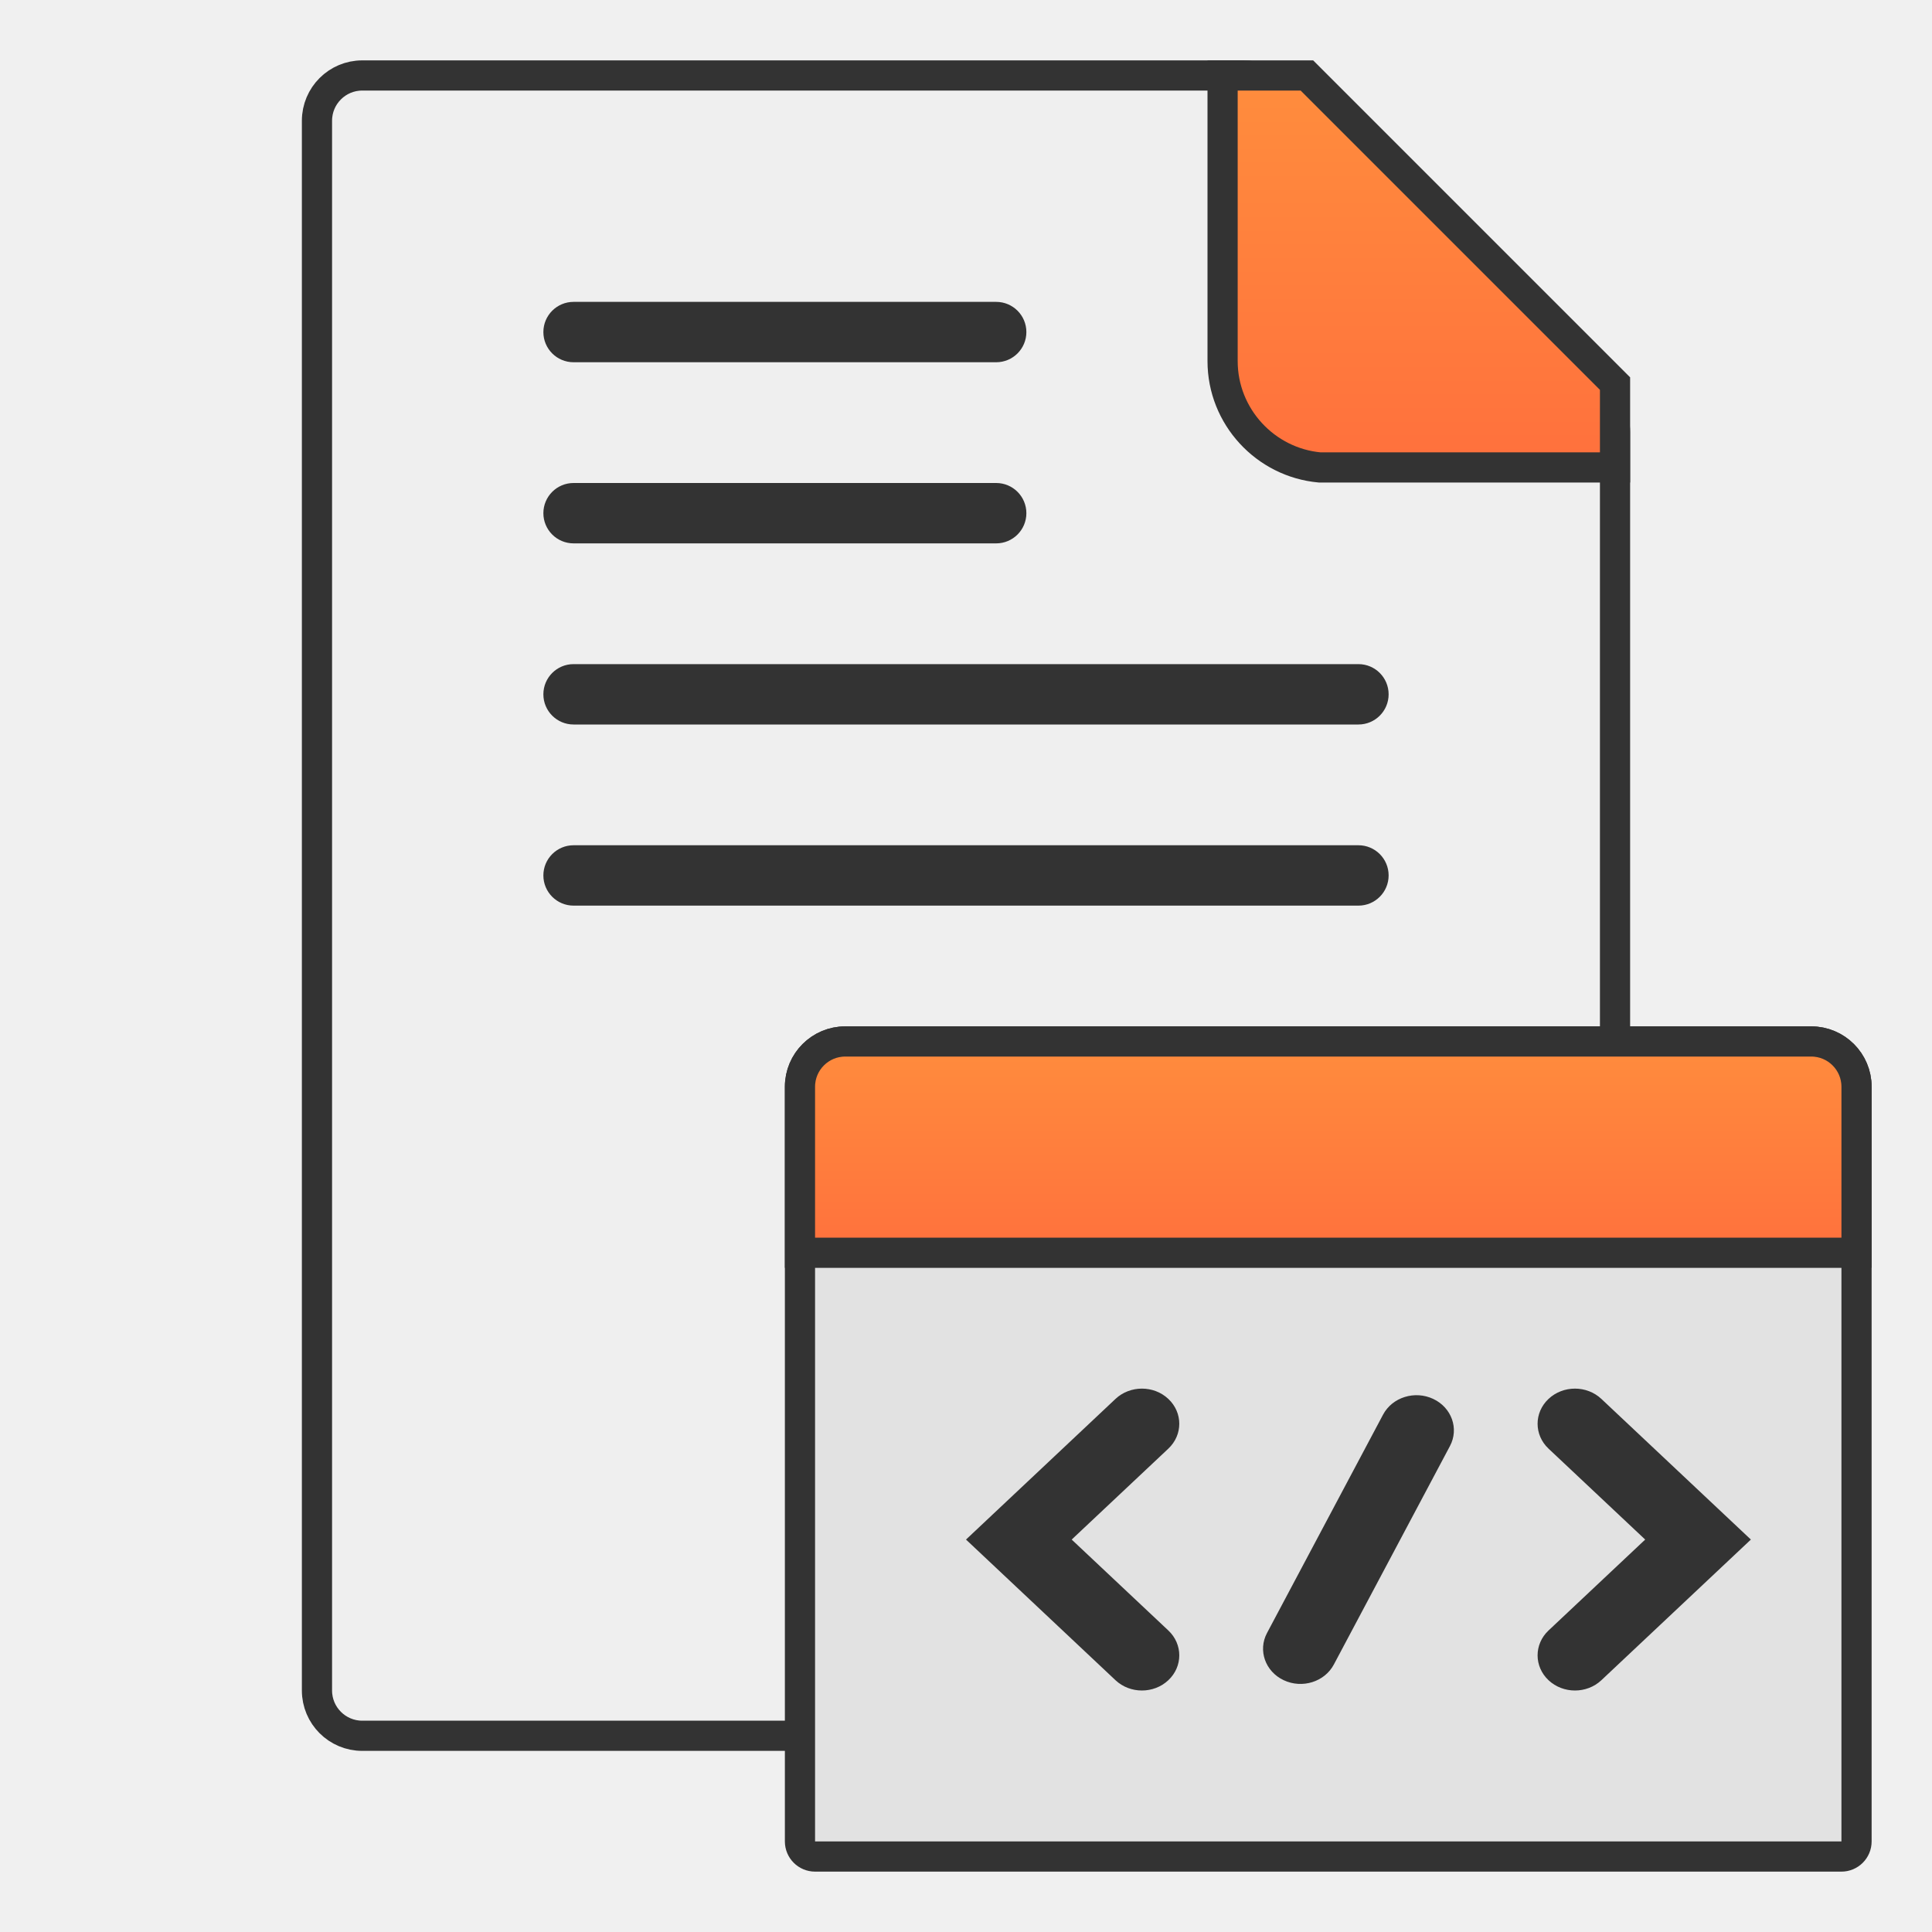
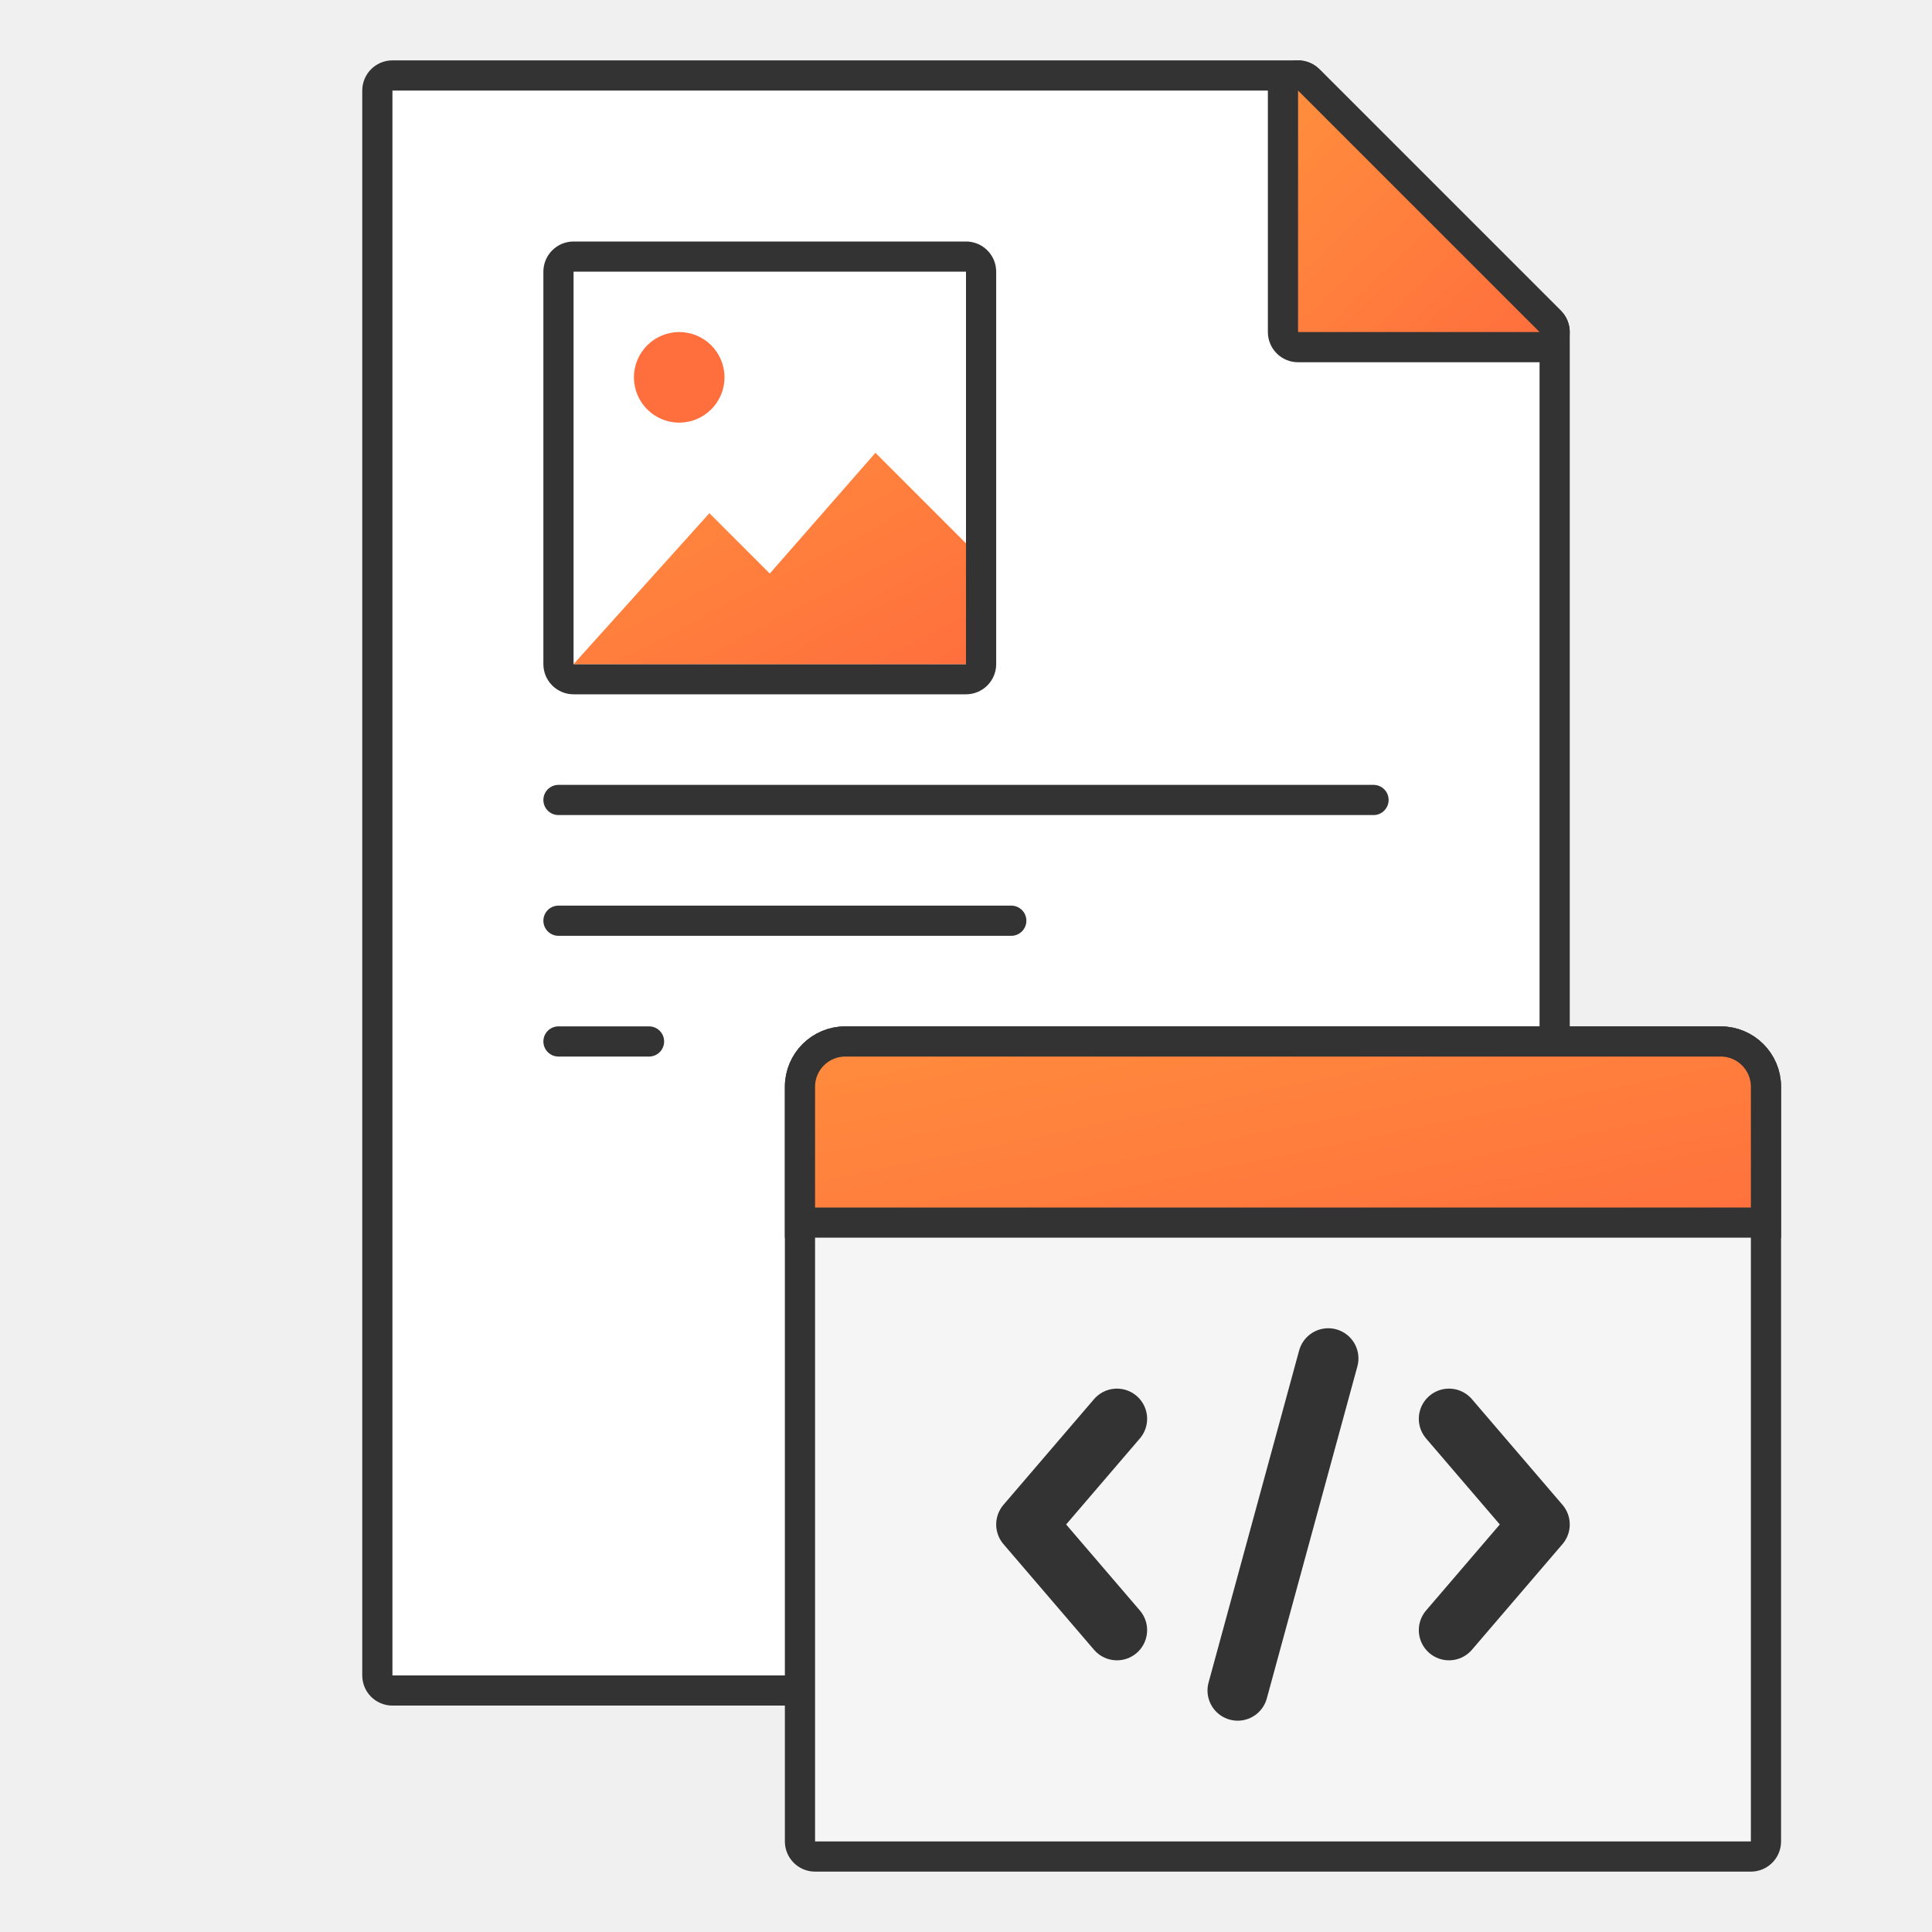
<svg xmlns="http://www.w3.org/2000/svg" width="64" height="64" viewBox="0 0 64 64" fill="none">
-   <path d="M53.5 56C53.5 56.828 52.828 57.5 52 57.5H12C11.172 57.5 10.5 56.828 10.5 56V4C10.5 3.172 11.172 2.5 12 2.5H41.199C41.584 2.5 41.955 2.649 42.234 2.915L53.036 13.225C53.332 13.508 53.5 13.9 53.5 14.31V56Z" fill="#EFEFEF" stroke="#333333" />
-   <path d="M40.5 11.962C40.5 13.801 41.919 15.322 43.719 15.485H44.042H53.5V12.707L43.293 2.5H40.5V11.962Z" fill="url(#paint0_linear_847_29308)" stroke="#333333" />
-   <rect x="18" y="10" width="16" height="2" rx="1" fill="#333333" />
-   <rect x="18" y="22" width="28" height="2" rx="1" fill="#333333" />
-   <rect x="18" y="28" width="28" height="2" rx="1" fill="#333333" />
-   <rect x="18" y="16" width="16" height="2" rx="1" fill="#333333" />
-   <path d="M26.5 36C26.5 35.172 27.172 34.5 28 34.5H60C60.828 34.5 61.5 35.172 61.5 36V61C61.5 61.276 61.276 61.5 61 61.5H27C26.724 61.5 26.5 61.276 26.5 61V36Z" fill="#E2E2E2" stroke="#333333" />
-   <path d="M26.5 36C26.5 35.172 27.172 34.5 28 34.5H60C60.828 34.5 61.5 35.172 61.5 36V41.5H26.5V36Z" fill="url(#paint1_linear_847_29308)" stroke="#333333" />
-   <path fill-rule="evenodd" clip-rule="evenodd" d="M51.297 55.659C50.814 55.205 50.814 54.466 51.297 54.012L54.499 51L51.297 47.988C50.814 47.533 50.814 46.795 51.297 46.341C51.78 45.886 52.565 45.886 53.048 46.341L58 51L53.048 55.659C52.565 56.114 51.78 56.114 51.297 55.659ZM36.952 55.659L32 51L36.952 46.341C37.435 45.886 38.22 45.886 38.703 46.341C39.186 46.795 39.186 47.533 38.703 47.988L35.501 51L38.703 54.012C39.186 54.466 39.186 55.205 38.703 55.659C38.22 56.114 37.435 56.114 36.952 55.659ZM41.971 54.096C41.665 54.671 41.914 55.372 42.525 55.659C43.137 55.947 43.881 55.714 44.186 55.138L48.031 47.903C48.337 47.328 48.089 46.629 47.478 46.341C46.866 46.053 46.122 46.286 45.816 46.861L41.971 54.096Z" fill="#333333" />
+   <path d="M12.5 55.5C12.5 55.633 12.553 55.76 12.646 55.854C12.74 55.947 12.867 56 13 56H51C51.276 56 51.5 55.776 51.5 55.5V11C51.5 10.867 51.447 10.74 51.354 10.646L43.354 2.646C43.26 2.553 43.133 2.5 43 2.5H13C12.724 2.5 12.5 2.724 12.5 3V55.5Z" fill="white" stroke="#333333" stroke-miterlimit="10" stroke-linecap="round" stroke-linejoin="round" />
+   <path d="M32.5 9C32.5 8.724 32.276 8.5 32 8.5H19C18.724 8.5 18.5 8.724 18.5 9V22C18.5 22.276 18.724 22.5 19 22.5H32C32.276 22.5 32.5 22.276 32.5 22V9Z" fill="white" stroke="#333333" stroke-miterlimit="10" stroke-linecap="round" stroke-linejoin="round" />
+   <path fill-rule="evenodd" clip-rule="evenodd" d="M32 22H19L23.5 17L25.5 19L29 15L32 18V22Z" fill="url(#paint0_linear_1696_7820)" />
+   <path d="M22.5 14C23.328 14 24 13.328 24 12.5C24 11.672 23.328 11 22.5 11C21.672 11 21 11.672 21 12.5C21 13.328 21.672 14 22.5 14Z" fill="#FF6F3D" />
+   <path d="M51 11.5C51.202 11.5 51.385 11.378 51.462 11.191C51.539 11.005 51.497 10.789 51.354 10.646L43.354 2.646C43.211 2.503 42.995 2.461 42.809 2.538C42.622 2.615 42.5 2.798 42.5 3V11C42.5 11.276 42.724 11.5 43 11.5H51Z" fill="url(#paint1_linear_1696_7820)" stroke="#333333" stroke-miterlimit="10" stroke-linecap="round" stroke-linejoin="round" />
+   <path d="M26.5 36C26.5 35.172 27.172 34.5 28 34.5H57C57.828 34.5 58.5 35.172 58.5 36V61C58.5 61.276 58.276 61.5 58 61.5H27C26.724 61.5 26.5 61.276 26.5 61V36Z" fill="#F5F5F5" stroke="#333333" />
+   <path d="M37 47L34 50.5L37 54" stroke="#333333" stroke-width="2" stroke-linecap="round" stroke-linejoin="round" />
+   <path d="M48 54L51 50.5L48 47" stroke="#333333" stroke-width="2" stroke-linecap="round" stroke-linejoin="round" />
+   <path d="M44 45L41 56" stroke="#333333" stroke-width="2" stroke-linecap="round" stroke-linejoin="round" />
+   <path d="M26.5 36C26.5 35.172 27.172 34.5 28 34.5H57C57.828 34.5 58.5 35.172 58.5 36V40.5H26.5V36Z" fill="url(#paint2_linear_1696_7820)" stroke="#333333" />
+   <rect x="18" y="30" width="16" height="1" rx="0.5" fill="#333333" />
+   <rect x="18" y="34" width="4" height="1" rx="0.5" fill="#333333" />
+   <rect x="18" y="26" width="28" height="1" rx="0.5" fill="#333333" />
  <defs>
-     <linearGradient id="paint0_linear_847_29308" x1="47" y1="2" x2="47" y2="16" gradientUnits="userSpaceOnUse">
+     <linearGradient id="paint0_linear_1696_7820" x1="19" y1="14.727" x2="24.723" y2="25.771" gradientUnits="userSpaceOnUse">
      <stop stop-color="#FF8E3D" />
      <stop offset="1" stop-color="#FF6F3D" />
    </linearGradient>
-     <linearGradient id="paint1_linear_847_29308" x1="44" y1="34" x2="44" y2="42" gradientUnits="userSpaceOnUse">
+     <linearGradient id="paint1_linear_1696_7820" x1="43" y1="2.688" x2="51" y2="11" gradientUnits="userSpaceOnUse">
+       <stop stop-color="#FF8E3D" />
+       <stop offset="1" stop-color="#FF6F3D" />
+     </linearGradient>
+     <linearGradient id="paint2_linear_1696_7820" x1="26" y1="33.727" x2="28.746" y2="47.176" gradientUnits="userSpaceOnUse">
      <stop stop-color="#FF8E3D" />
      <stop offset="1" stop-color="#FF6F3D" />
    </linearGradient>
  </defs>
</svg>
